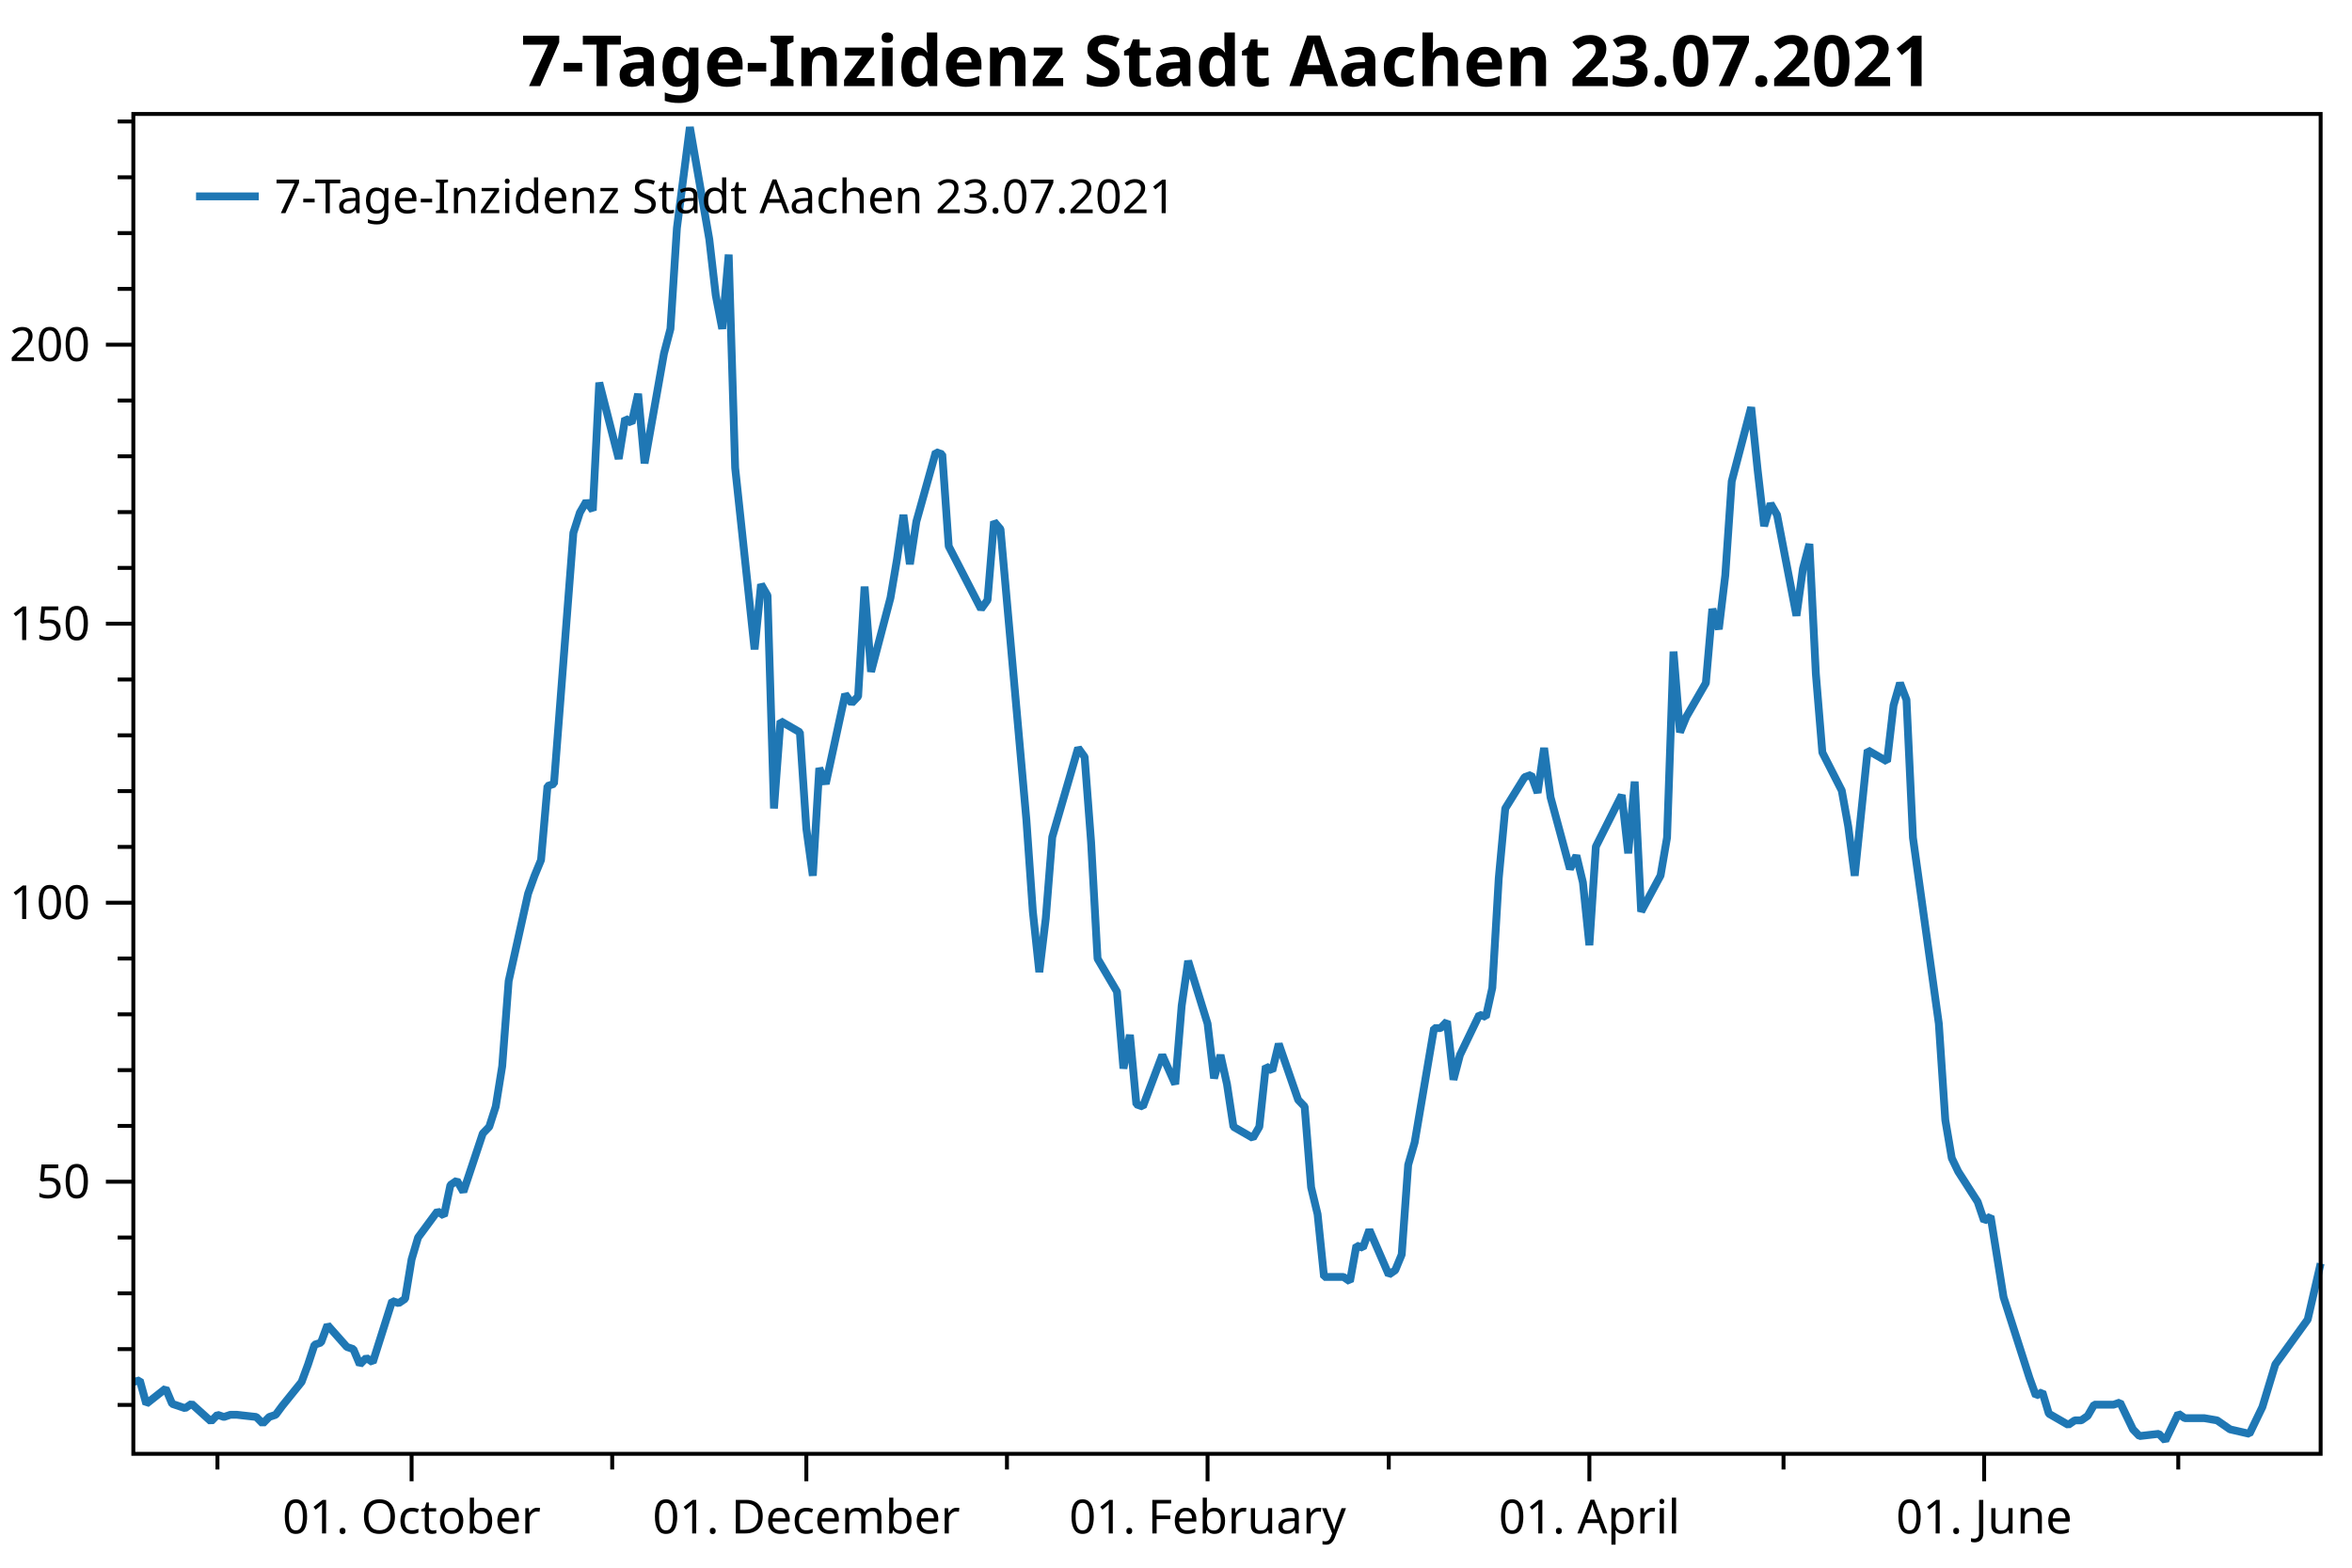
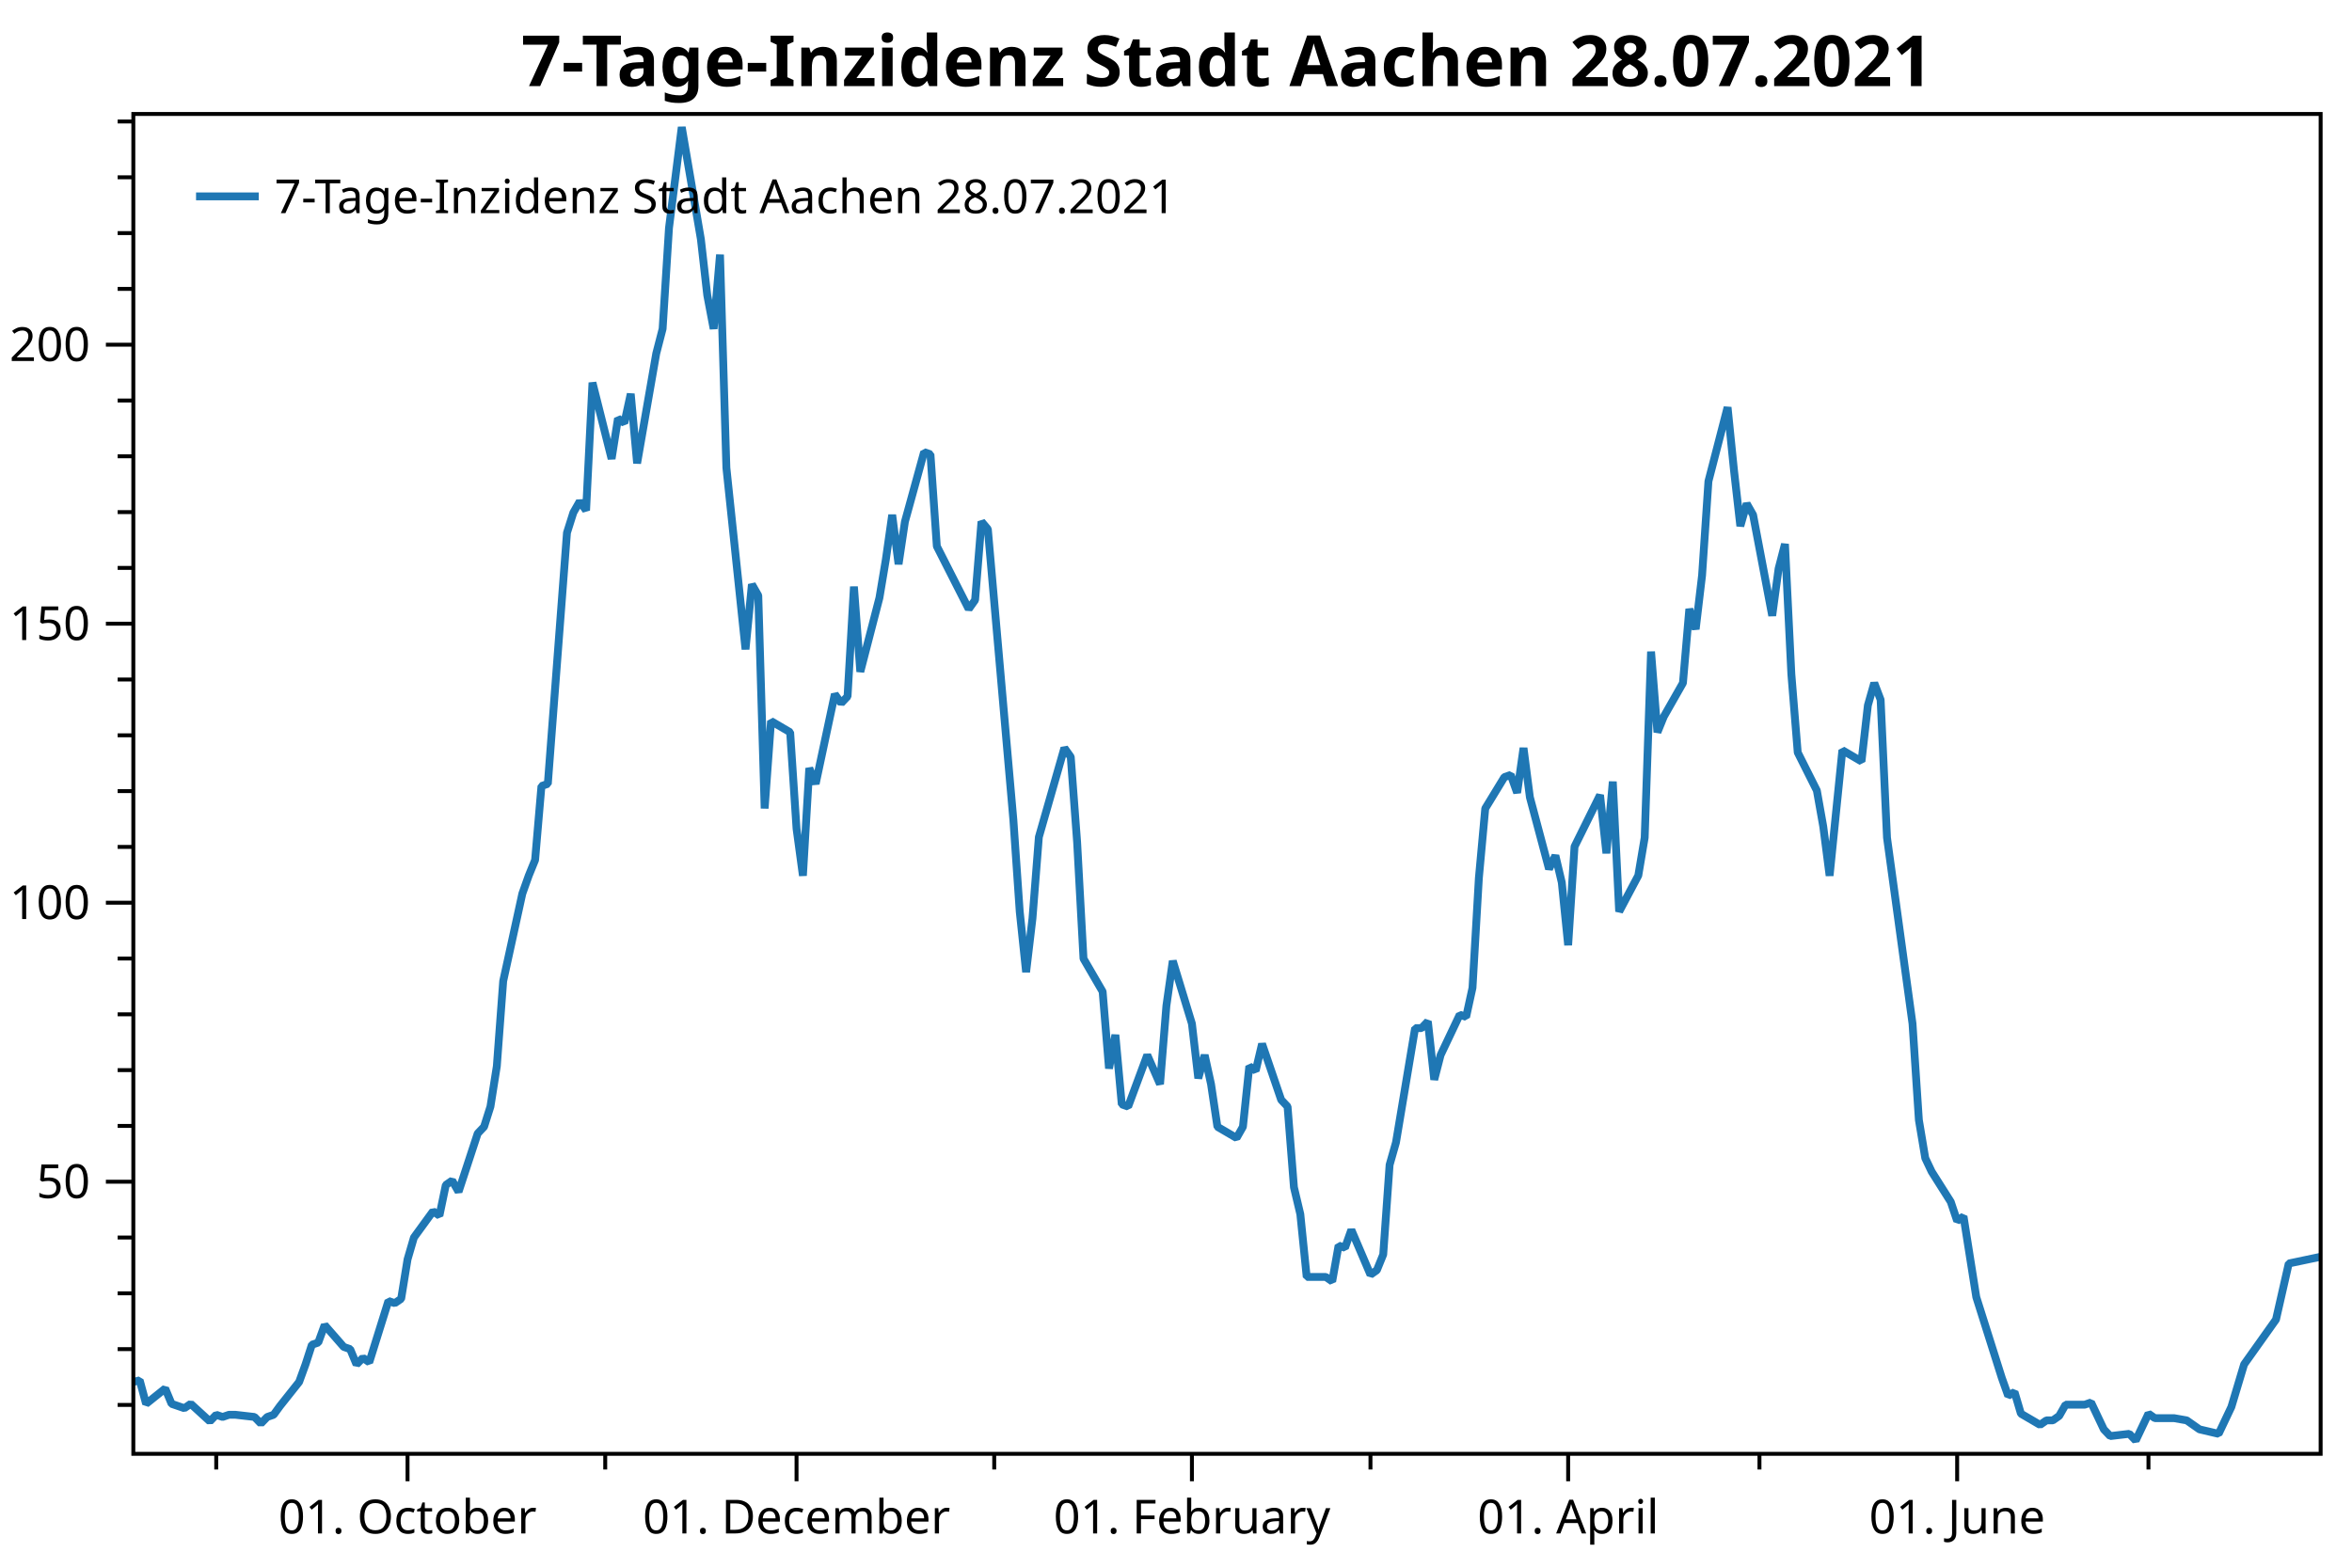
<svg xmlns="http://www.w3.org/2000/svg" width="600" height="400" version="1.1">
  <rect x="0" y="0" width="600" height="400" style="fill:rgb(255,255,255);stroke:none;" />
  <polyline points="34.012,358.471 30.012,358.471" style="fill:none;stroke:black;stroke-width:1" />
  <polyline points="34.012,344.233 30.012,344.233" style="fill:none;stroke:black;stroke-width:1" />
  <polyline points="34.012,329.995 30.012,329.995" style="fill:none;stroke:black;stroke-width:1" />
  <polyline points="34.012,315.757 30.012,315.757" style="fill:none;stroke:black;stroke-width:1" />
  <polyline points="34.012,287.282 30.012,287.282" style="fill:none;stroke:black;stroke-width:1" />
  <polyline points="34.012,273.044 30.012,273.044" style="fill:none;stroke:black;stroke-width:1" />
  <polyline points="34.012,258.806 30.012,258.806" style="fill:none;stroke:black;stroke-width:1" />
  <polyline points="34.012,244.568 30.012,244.568" style="fill:none;stroke:black;stroke-width:1" />
  <polyline points="34.012,216.092 30.012,216.092" style="fill:none;stroke:black;stroke-width:1" />
  <polyline points="34.012,201.854 30.012,201.854" style="fill:none;stroke:black;stroke-width:1" />
  <polyline points="34.012,187.616 30.012,187.616" style="fill:none;stroke:black;stroke-width:1" />
  <polyline points="34.012,173.378 30.012,173.378" style="fill:none;stroke:black;stroke-width:1" />
  <polyline points="34.012,144.902 30.012,144.902" style="fill:none;stroke:black;stroke-width:1" />
  <polyline points="34.012,130.664 30.012,130.664" style="fill:none;stroke:black;stroke-width:1" />
  <polyline points="34.012,116.426 30.012,116.426" style="fill:none;stroke:black;stroke-width:1" />
  <polyline points="34.012,102.189 30.012,102.189" style="fill:none;stroke:black;stroke-width:1" />
  <polyline points="34.012,73.713 30.012,73.713" style="fill:none;stroke:black;stroke-width:1" />
  <polyline points="34.012,59.475 30.012,59.475" style="fill:none;stroke:black;stroke-width:1" />
  <polyline points="34.012,45.237 30.012,45.237" style="fill:none;stroke:black;stroke-width:1" />
  <polyline points="34.012,30.999 30.012,30.999" style="fill:none;stroke:black;stroke-width:1" />
-   <polyline points="55.473,370.947 55.473,374.947" style="fill:none;stroke:black;stroke-width:1" />
-   <polyline points="156.175,370.947 156.175,374.947" style="fill:none;stroke:black;stroke-width:1" />
-   <polyline points="256.877,370.947 256.877,374.947" style="fill:none;stroke:black;stroke-width:1" />
-   <polyline points="354.277,370.947 354.277,374.947" style="fill:none;stroke:black;stroke-width:1" />
-   <polyline points="454.979,370.947 454.979,374.947" style="fill:none;stroke:black;stroke-width:1" />
-   <polyline points="555.681,370.947 555.681,374.947" style="fill:none;stroke:black;stroke-width:1" />
+   <polyline points="55.16,370.947 55.16,374.947" style="fill:none;stroke:black;stroke-width:1" />
+   <polyline points="154.394,370.947 154.394,374.947" style="fill:none;stroke:black;stroke-width:1" />
+   <polyline points="253.628,370.947 253.628,374.947" style="fill:none;stroke:black;stroke-width:1" />
+   <polyline points="349.609,370.947 349.609,374.947" style="fill:none;stroke:black;stroke-width:1" />
+   <polyline points="448.843,370.947 448.843,374.947" style="fill:none;stroke:black;stroke-width:1" />
+   <polyline points="548.077,370.947 548.077,374.947" style="fill:none;stroke:black;stroke-width:1" />
  <text dominant-baseline="middle" text-anchor="end" transform="translate(23.012,301.5196)" font-family="Segoe UI" font-size="12" font-weight="400" fill="black">50</text>
  <text dominant-baseline="middle" text-anchor="end" transform="translate(23.012,230.3299)" font-family="Segoe UI" font-size="12" font-weight="400" fill="black">100</text>
  <text dominant-baseline="middle" text-anchor="end" transform="translate(23.012,159.1402)" font-family="Segoe UI" font-size="12" font-weight="400" fill="black">150</text>
  <text dominant-baseline="middle" text-anchor="end" transform="translate(23.012,87.9505)" font-family="Segoe UI" font-size="12" font-weight="400" fill="black">200</text>
  <polyline points="34.012,301.52 27.012,301.52" style="fill:none;stroke:black;stroke-width:1" />
  <polyline points="34.012,230.33 27.012,230.33" style="fill:none;stroke:black;stroke-width:1" />
  <polyline points="34.012,159.14 27.012,159.14" style="fill:none;stroke:black;stroke-width:1" />
  <polyline points="34.012,87.951 27.012,87.951" style="fill:none;stroke:black;stroke-width:1" />
-   <text dominant-baseline="hanging" text-anchor="middle" transform="translate(104.9986,381.947)" font-family="Segoe UI" font-size="12" font-weight="400" fill="black">01. October</text>
-   <text dominant-baseline="hanging" text-anchor="middle" transform="translate(205.7006,381.947)" font-family="Segoe UI" font-size="12" font-weight="400" fill="black">01. December</text>
-   <text dominant-baseline="hanging" text-anchor="middle" transform="translate(308.0534,381.947)" font-family="Segoe UI" font-size="12" font-weight="400" fill="black">01. February</text>
-   <text dominant-baseline="hanging" text-anchor="middle" transform="translate(405.4537,381.947)" font-family="Segoe UI" font-size="12" font-weight="400" fill="black">01. April</text>
-   <text dominant-baseline="hanging" text-anchor="middle" transform="translate(506.1557,381.947)" font-family="Segoe UI" font-size="12" font-weight="400" fill="black">01. June</text>
-   <polyline points="104.999,370.947 104.999,377.947" style="fill:none;stroke:black;stroke-width:1" />
-   <polyline points="205.701,370.947 205.701,377.947" style="fill:none;stroke:black;stroke-width:1" />
-   <polyline points="308.053,370.947 308.053,377.947" style="fill:none;stroke:black;stroke-width:1" />
-   <polyline points="405.454,370.947 405.454,377.947" style="fill:none;stroke:black;stroke-width:1" />
-   <polyline points="506.156,370.947 506.156,377.947" style="fill:none;stroke:black;stroke-width:1" />
-   <polyline points="34.012,352.609 35.663,352.19 37.314,358.192 42.266,354.284 43.917,358.192 45.568,358.75 47.219,359.309 48.87,358.192 53.822,362.659 55.473,360.984 57.124,361.542 58.775,360.984 60.426,360.984 65.378,361.542 67.029,363.217 68.68,361.542 70.331,360.984 71.982,358.75 76.934,352.609 78.585,348.142 80.236,343.117 81.887,342.558 83.538,338.091 88.49,343.675 90.141,344.233 91.792,348.142 93.443,346.467 95.094,347.584 100.046,331.95 101.697,332.508 103.348,331.391 104.999,321.341 106.65,315.757 111.602,309.057 113.253,310.174 114.904,302.357 116.555,301.222 118.206,304.082 123.158,289.212 124.809,287.497 126.46,282.35 128.111,272.055 129.761,250.323 134.714,228.019 136.365,223.444 138.016,219.441 139.667,200.568 141.317,199.996 146.27,135.944 147.921,130.797 149.572,127.938 151.222,130.225 152.873,97.627 157.826,117.072 159.477,106.777 161.128,107.921 162.779,100.487 164.429,118.215 169.382,90.192 171.033,83.901 172.684,58.166 175.985,32.431 180.938,61.026 182.589,75.323 184.239,83.901 185.89,64.957 187.541,119.359 192.494,165.683 194.145,149.098 195.796,151.957 197.446,206.287 199.097,183.983 204.05,186.843 205.701,211.434 207.351,223.444 209.002,195.993 210.653,199.996 215.606,177.121 217.257,179.408 218.907,177.692 220.558,149.67 222.209,171.402 227.162,152.529 228.812,142.807 230.463,131.369 232.114,143.951 233.765,133.085 238.718,115.356 240.369,115.928 242.019,139.375 250.274,155.389 251.924,153.101 253.575,133.085 255.226,135.015 261.83,209.147 263.48,232.595 265.131,248.036 266.782,234.31 268.433,213.579 275.036,190.846 276.687,193.134 278.338,214.866 279.989,244.604 284.942,253.011 286.592,272.627 288.243,264.049 289.894,281.778 291.545,282.35 296.498,269.196 299.799,276.631 301.45,256.614 303.101,245.176 308.053,261.189 309.704,275.129 311.355,269.196 313.006,276.631 314.657,287.497 319.609,290.356 321.26,287.497 322.911,272.055 324.562,273.199 326.213,266.337 331.165,280.634 332.816,282.35 334.467,302.938 336.118,309.801 337.769,325.814 342.721,325.814 344.372,326.957 346.023,317.807 347.674,318.379 349.325,313.804 354.277,325.242 355.928,324.098 357.579,320.095 359.23,297.219 360.881,291.5 365.833,262.333 367.484,262.333 369.135,260.618 370.786,275.487 372.437,269.196 377.389,258.902 379.04,259.474 380.691,252.039 382.342,224.016 383.993,206.287 388.945,198.281 390.596,197.709 392.247,202.284 393.898,190.846 395.549,203.428 400.501,221.729 402.152,218.297 403.803,225.16 405.454,241.173 407.105,216.01 413.708,202.856 415.359,217.725 417.01,199.425 418.661,232.595 423.613,223.387 425.264,213.722 426.915,166.255 428.566,186.843 430.216,182.84 435.169,174.261 436.82,155.389 438.471,160.536 440.122,146.81 441.772,122.79 446.725,103.918 448.376,119.931 450.027,134.228 451.678,128.509 453.328,131.369 458.281,157.104 459.932,145.094 461.583,138.804 463.233,171.974 464.884,191.99 469.837,201.712 471.488,210.863 473.139,223.444 476.44,191.418 481.393,194.278 483.044,179.98 484.695,174.261 486.346,178.55 487.996,213.722 494.6,261.189 496.251,285.781 497.901,295.503 499.552,298.935 504.505,306.655 506.156,311.516 507.807,310.373 511.108,330.961 516.061,346.402 517.712,351.549 519.362,356.124 521.013,355.195 522.664,360.699 527.617,363.559 529.268,362.415 530.918,362.415 532.569,361.271 534.22,358.412 539.173,358.412 540.824,357.84 542.474,361.271 544.125,364.703 545.776,366.418 550.729,365.846 552.38,367.562 554.03,364.131 555.681,360.699 557.332,361.843 562.285,361.843 565.586,362.415 568.888,364.703 573.841,365.846 577.142,358.984 580.444,348.118 588.698,336.68 592,322.382" style="fill:none;stroke:rgb(31,119,180);stroke-width:2;stroke-linejoin:bevel" />
-   <text dominant-baseline="hanging" text-anchor="middle" transform="translate(313.006,8)" font-family="Segoe UI" font-size="18" font-weight="700" fill="black">7-Tage-Inzidenz Stadt Aachen 23.07.2021</text>
+   <text dominant-baseline="hanging" text-anchor="middle" transform="translate(103.9638,381.947)" font-family="Segoe UI" font-size="12" font-weight="400" fill="black">01. October</text>
+   <text dominant-baseline="hanging" text-anchor="middle" transform="translate(203.1979,381.947)" font-family="Segoe UI" font-size="12" font-weight="400" fill="black">01. December</text>
+   <text dominant-baseline="hanging" text-anchor="middle" transform="translate(304.0587,381.947)" font-family="Segoe UI" font-size="12" font-weight="400" fill="black">01. February</text>
+   <text dominant-baseline="hanging" text-anchor="middle" transform="translate(400.0391,381.947)" font-family="Segoe UI" font-size="12" font-weight="400" fill="black">01. April</text>
+   <text dominant-baseline="hanging" text-anchor="middle" transform="translate(499.2731,381.947)" font-family="Segoe UI" font-size="12" font-weight="400" fill="black">01. June</text>
+   <polyline points="103.964,370.947 103.964,377.947" style="fill:none;stroke:black;stroke-width:1" />
+   <polyline points="203.198,370.947 203.198,377.947" style="fill:none;stroke:black;stroke-width:1" />
+   <polyline points="304.059,370.947 304.059,377.947" style="fill:none;stroke:black;stroke-width:1" />
+   <polyline points="400.039,370.947 400.039,377.947" style="fill:none;stroke:black;stroke-width:1" />
+   <polyline points="499.273,370.947 499.273,377.947" style="fill:none;stroke:black;stroke-width:1" />
+   <polyline points="34.012,352.609 35.639,352.19 37.266,358.192 42.146,354.284 43.773,358.192 45.4,358.75 47.026,359.309 48.653,358.192 53.533,362.659 55.16,360.984 56.787,361.542 58.414,360.984 60.041,360.984 64.921,361.542 66.548,363.217 68.174,361.542 69.801,360.984 71.428,358.75 76.308,352.609 77.935,348.142 79.562,343.117 81.189,342.558 82.816,338.091 87.696,343.675 89.323,344.233 90.95,348.142 92.576,346.467 94.203,347.584 99.084,331.95 100.71,332.508 102.337,331.391 103.964,321.341 105.591,315.757 110.471,309.057 112.098,310.174 113.725,302.357 115.351,301.222 116.978,304.082 121.859,289.212 123.485,287.497 125.112,282.35 126.739,272.055 128.366,250.323 133.246,228.019 134.873,223.444 136.5,219.441 138.126,200.568 139.753,199.996 144.633,135.944 146.26,130.797 147.887,127.938 149.514,130.225 151.141,97.627 156.021,117.072 157.648,106.777 159.275,107.921 160.901,100.487 162.528,118.215 167.409,90.192 169.035,83.901 170.662,58.166 173.916,32.431 178.796,61.026 180.423,75.323 182.05,83.901 183.676,64.957 185.303,119.359 190.184,165.683 191.81,149.098 193.437,151.957 195.064,206.287 196.691,183.983 201.571,186.843 203.198,211.434 204.825,223.444 206.451,195.993 208.078,199.996 212.959,177.121 214.585,179.408 216.212,177.692 217.839,149.67 219.466,171.402 224.346,152.529 225.973,142.807 227.6,131.369 229.226,143.951 230.853,133.085 235.734,115.356 237.36,115.928 238.987,139.375 247.121,155.389 248.748,153.101 250.375,133.085 252.001,135.015 258.509,209.147 260.135,232.595 261.762,248.036 263.389,234.31 265.016,213.579 271.523,190.846 273.15,193.134 274.776,214.866 276.403,244.604 281.284,253.011 282.91,272.627 284.537,264.049 286.164,281.778 287.791,282.35 292.671,269.196 295.925,276.631 297.551,256.614 299.178,245.176 304.059,261.189 305.685,275.129 307.312,269.196 308.939,276.631 310.566,287.497 315.446,290.356 317.073,287.497 318.7,272.055 320.327,273.199 321.953,266.337 326.834,280.634 328.461,282.35 330.087,302.938 331.714,309.801 333.341,325.814 338.221,325.814 339.848,326.957 341.475,317.807 343.102,318.379 344.728,313.804 349.609,325.242 351.236,324.098 352.862,320.095 354.489,297.219 356.116,291.5 360.996,262.333 362.623,262.333 364.25,260.618 365.877,275.487 367.503,269.196 372.384,258.902 374.01,259.474 375.637,252.039 377.264,224.016 378.891,206.287 383.771,198.281 385.398,197.709 387.025,202.284 388.652,190.846 390.278,203.428 395.159,221.729 396.786,218.297 398.412,225.16 400.039,241.173 401.666,216.01 408.173,202.856 409.8,217.725 411.427,199.425 413.053,232.595 417.934,223.387 419.561,213.722 421.187,166.255 422.814,186.843 424.441,182.84 429.321,174.261 430.948,155.389 432.575,160.536 434.202,146.81 435.828,122.79 440.709,103.918 442.336,119.931 443.962,134.228 445.589,128.509 447.216,131.369 452.096,157.104 453.723,145.094 455.35,138.804 456.977,171.974 458.603,191.99 463.484,201.712 465.111,210.863 466.737,223.444 469.991,191.418 474.871,194.278 476.498,179.98 478.125,174.261 479.752,178.55 481.378,213.722 487.886,261.189 489.512,285.781 491.139,295.503 492.766,298.935 497.646,306.655 499.273,311.516 500.9,310.373 504.154,330.961 509.034,346.402 510.661,351.549 512.287,356.124 513.914,355.195 515.541,360.699 520.421,363.559 522.048,362.415 523.675,362.415 525.302,361.271 526.928,358.412 531.809,358.412 533.436,357.84 535.062,361.271 536.689,364.703 538.316,366.418 543.196,365.846 544.823,367.562 546.45,364.131 548.077,360.699 549.703,361.843 554.584,361.843 557.837,362.415 561.091,364.703 565.971,365.846 569.225,358.984 572.479,348.118 580.612,336.68 583.866,322.382 592,320.667" style="fill:none;stroke:rgb(31,119,180);stroke-width:2;stroke-linejoin:bevel" />
+   <text dominant-baseline="hanging" text-anchor="middle" transform="translate(313.006,8)" font-family="Segoe UI" font-size="18" font-weight="700" fill="black">7-Tage-Inzidenz Stadt Aachen 28.07.2021</text>
  <polygon points="34.012,29.079 592,29.079 592,370.947 34.012,370.947" style="fill:none;stroke:black;stroke-width:1" />
  <polygon points="42.012,37.08 247.014,37.08 247.014,63.133 42.012,63.133" style="fill:none;stroke:none;" />
-   <text dominant-baseline="hanging" text-anchor="start" transform="translate(70.012,45.0795)" font-family="Segoe UI" font-size="12" font-weight="400" fill="black">7-Tage-Inzidenz Stadt Aachen 23.07.2021</text>
+   <text dominant-baseline="hanging" text-anchor="start" transform="translate(70.012,45.0795)" font-family="Segoe UI" font-size="12" font-weight="400" fill="black">7-Tage-Inzidenz Stadt Aachen 28.07.2021</text>
  <polyline points="50.012,50.106 66.012,50.106" style="fill:none;stroke:rgb(31,119,180);stroke-width:2" />
</svg>
